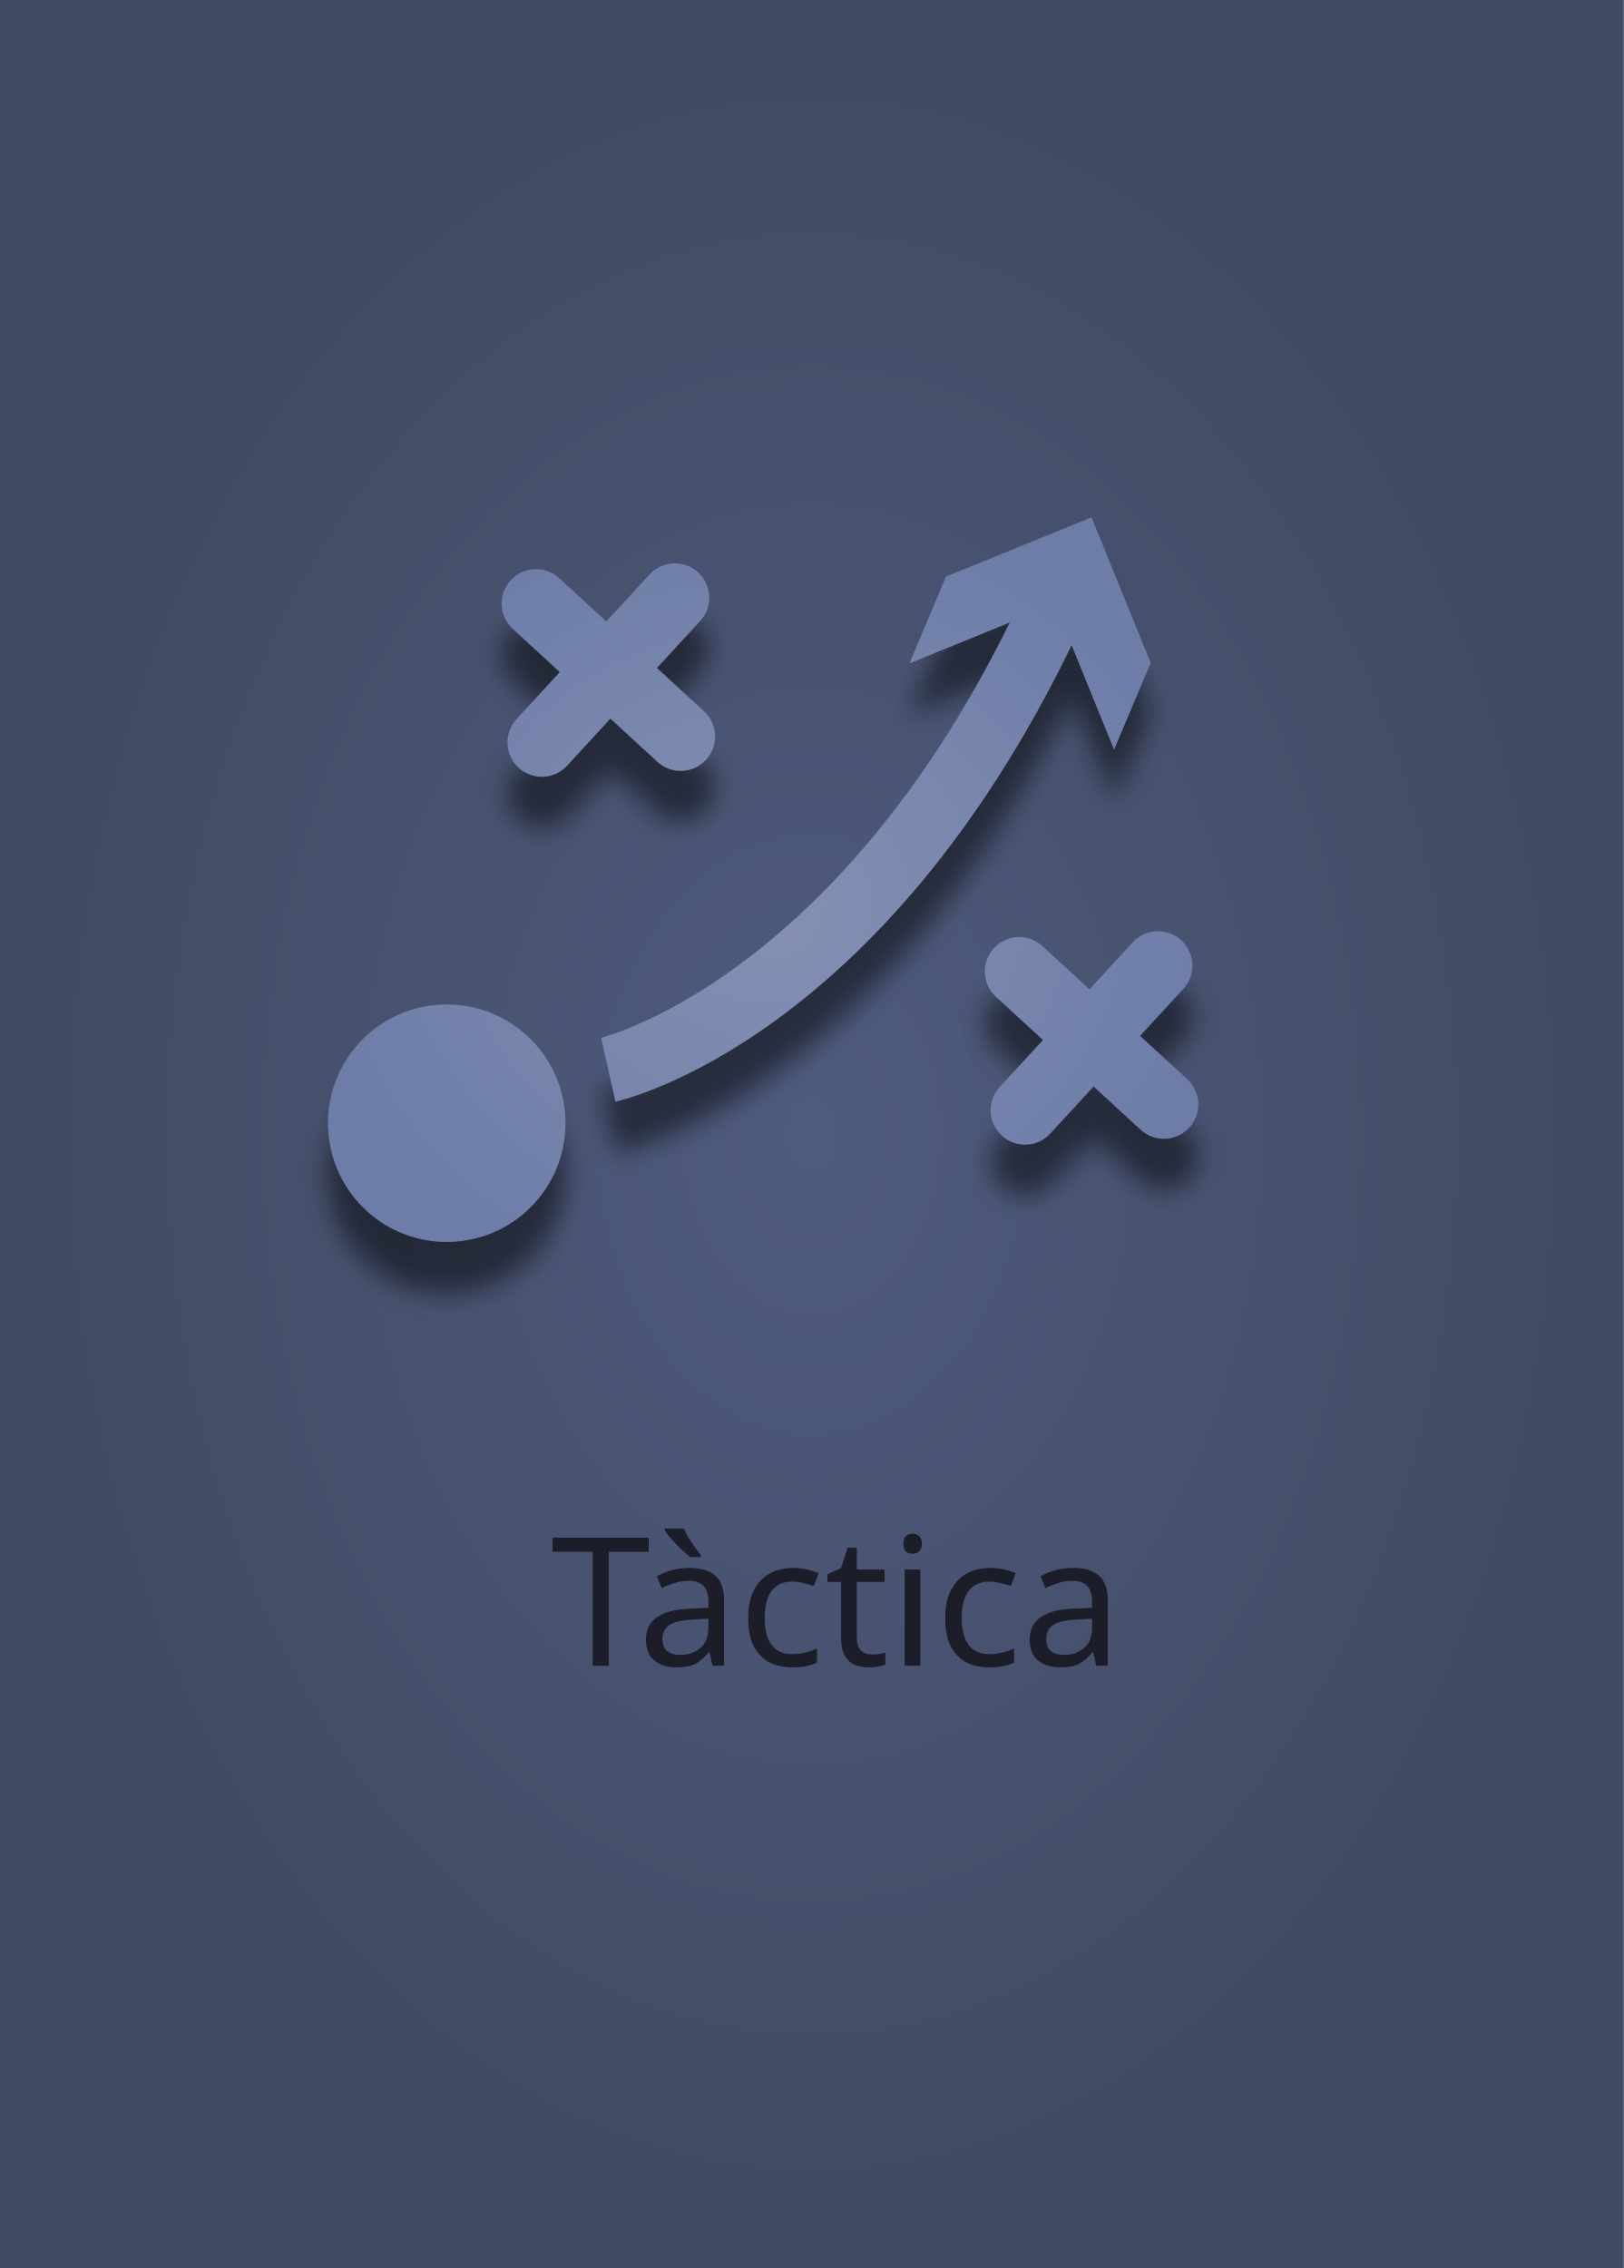
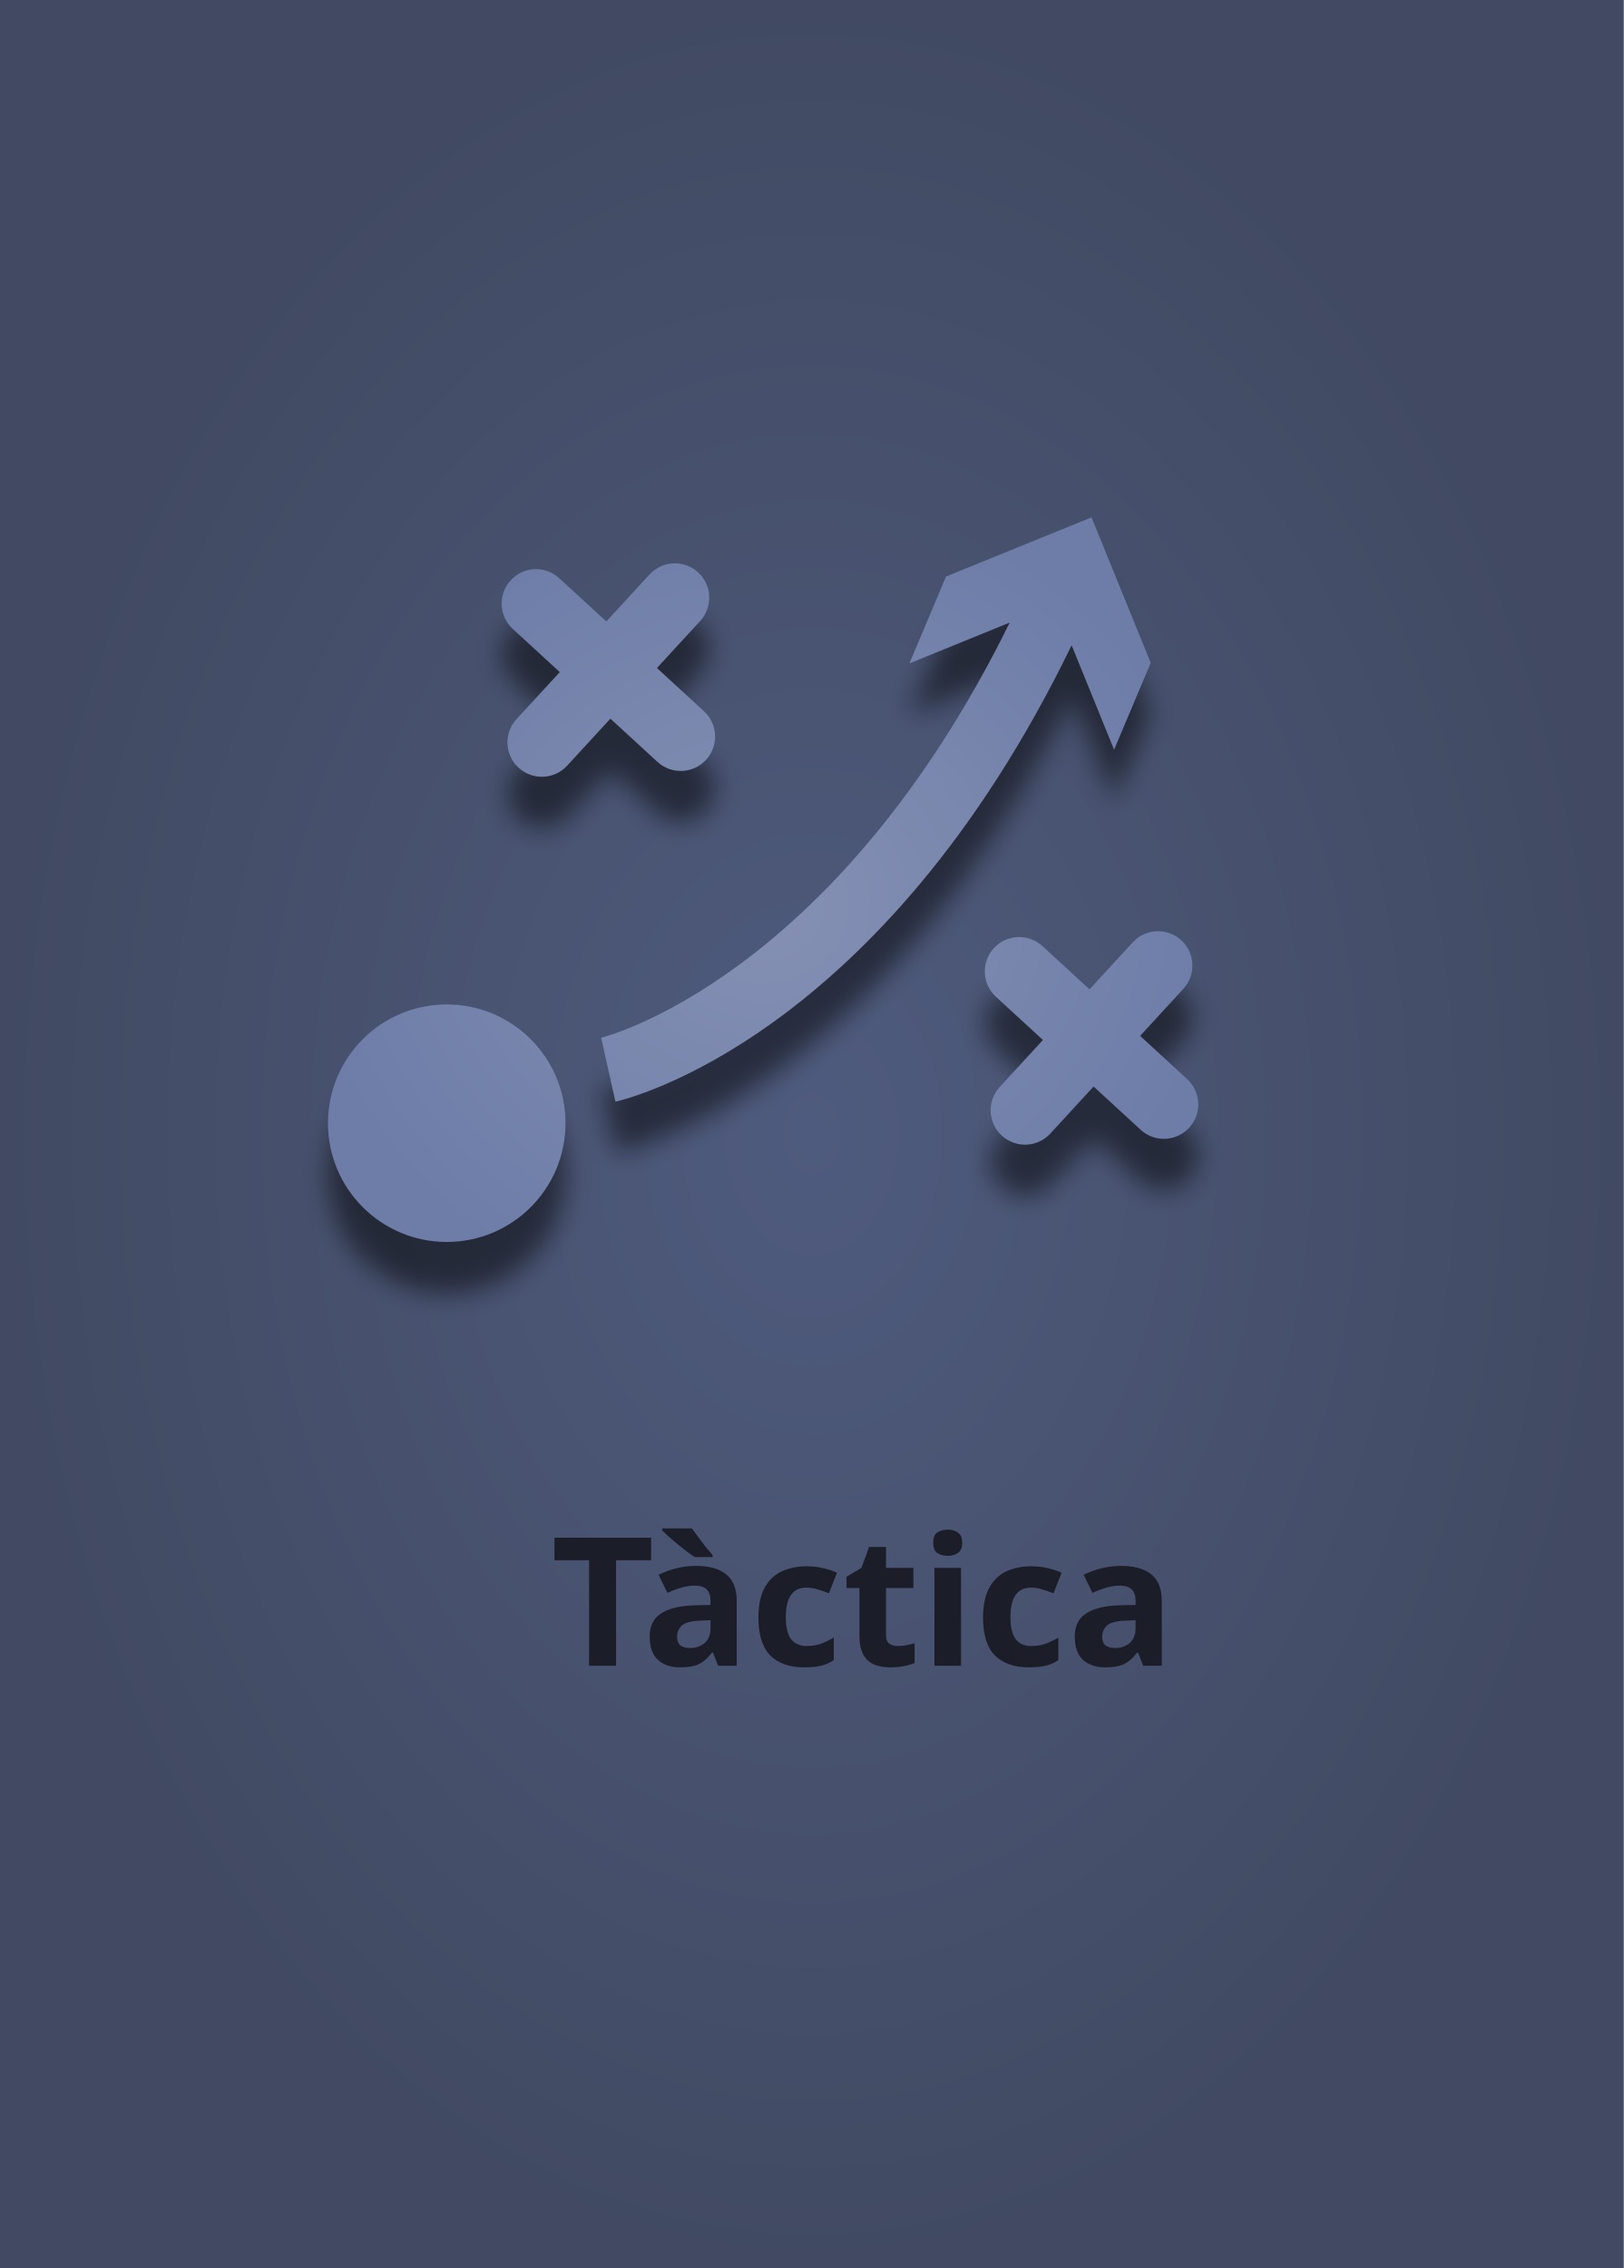
<svg xmlns="http://www.w3.org/2000/svg" xmlns:xlink="http://www.w3.org/1999/xlink" width="63mm" height="88mm" viewBox="0 0 63 88" version="1.1" id="svg3">
+   <style id="grenze-font">
+     @font-face {
+       font-family: 'Grenze';
+       src: url('/fonts/grenze.woff2') format('woff2');
+       font-weight: 100 900;
+     }
+ 
+     /* Inkscape encodes the weight via `font-variation-settings`, which is ignored when the file
+        is loaded as an external image, so the text falls back to 400. Pin the intended 800. */
+     text,
+     tspan {
+       font-weight: 800 !important;
+       font-variation-settings: normal !important;
+     }
+   </style>
  <defs id="defs3">
    <linearGradient id="linearGradient6">
      <stop style="stop-color:#8590b3;stop-opacity:1;" offset="0" id="stop6" />
      <stop style="stop-color:#6d7da8;stop-opacity:1;" offset="1" id="stop7" />
    </linearGradient>
    <linearGradient id="linearGradient2">
      <stop style="stop-color:#4f5b7e;stop-opacity:1;" offset="0" id="stop3" />
      <stop style="stop-color:#414a62;stop-opacity:1;" offset="1" id="stop4" />
    </linearGradient>
    <radialGradient xlink:href="#linearGradient2" id="radialGradient4" cx="31.5" cy="44" fx="31.5" fy="44" r="31.5" gradientTransform="matrix(1,0,0,1.396825,0,-17.46029)" gradientUnits="userSpaceOnUse" />
    <filter style="color-interpolation-filters:sRGB;" id="filter2" x="-0.036" y="-0.043" width="1.071" height="1.156">
      <feFlood result="flood" in="SourceGraphic" flood-opacity="0.498" flood-color="rgb(0,0,0)" id="feFlood1" />
      <feGaussianBlur result="blur" in="SourceGraphic" stdDeviation="0.5" id="feGaussianBlur1" />
      <feOffset result="offset" in="blur" dx="0" dy="2" id="feOffset1" />
      <feComposite result="comp1" operator="in" in="flood" in2="offset" id="feComposite1" />
      <feComposite result="comp2" operator="over" in="SourceGraphic" in2="comp1" id="feComposite2" />
    </filter>
    <radialGradient xlink:href="#linearGradient6" id="radialGradient7" cx="29.608" cy="35.131" fx="29.608" fy="35.131" r="18.083" gradientTransform="matrix(1,0,0,0.8990635,0,3.546019)" gradientUnits="userSpaceOnUse" />
  </defs>
  <path id="rect1" style="fill:url(#radialGradient4);fill-opacity:1;stroke-width:0.529" d="M 0,-6.6639056e-5 V 88 H 63 V -6.6639056e-5 Z" />
  <text xml:space="preserve" style="font-style:normal;font-variant:normal;font-weight:normal;font-stretch:normal;font-size:6.956px;font-family:Grenze;-inkscape-font-specification:'Grenze, @wght=800';font-variant-ligatures:normal;font-variant-caps:normal;font-variant-numeric:normal;font-variant-east-asian:normal;font-variation-settings:'wght' 800;writing-mode:lr-tb;direction:ltr;fill:#1b1d28;fill-opacity:1;stroke-width:0.773" x="21.372" y="64.633" id="text1">
    <tspan id="tspan1" style="font-style:normal;font-variant:normal;font-weight:normal;font-stretch:normal;font-size:6.956px;font-family:Grenze;-inkscape-font-specification:'Grenze, @wght=800';font-variant-ligatures:normal;font-variant-caps:normal;font-variant-numeric:normal;font-variant-east-asian:normal;font-variation-settings:'wght' 800;fill:#1b1d28;fill-opacity:1;stroke-width:0.773" x="21.372" y="64.633">Tàctica</tspan>
  </text>
  <path id="path1" style="fill:url(#radialGradient7);fill-opacity:1;stroke-width:0.039;filter:url(#filter2)" d="M 42.349 20.073 L 36.704 22.37 L 35.283 25.74 L 39.175 24.156 C 32.351 38.018 23.416 40.244 23.323 40.265 L 23.878 42.746 C 24.309 42.65 34.173 40.299 41.577 25.037 L 43.224 29.09 L 44.646 25.718 L 42.349 20.073 z M 26.127 21.859 C 25.786 21.873 25.45 22.018 25.201 22.289 L 23.524 24.113 L 21.699 22.436 C 21.156 21.937 20.313 21.972 19.814 22.516 C 19.315 23.058 19.351 23.902 19.893 24.401 L 21.718 26.078 L 20.04 27.903 C 19.542 28.446 19.577 29.289 20.12 29.788 C 20.663 30.287 21.507 30.252 22.005 29.709 L 23.682 27.885 L 25.507 29.561 C 26.05 30.061 26.894 30.025 27.393 29.482 C 27.891 28.939 27.856 28.096 27.313 27.597 L 25.488 25.919 L 27.166 24.095 C 27.664 23.553 27.629 22.709 27.087 22.209 C 26.815 21.96 26.468 21.845 26.127 21.859 z M 44.874 36.133 C 44.533 36.147 44.197 36.291 43.948 36.563 L 42.27 38.387 L 40.446 36.71 C 39.903 36.211 39.059 36.246 38.56 36.789 C 38.062 37.332 38.097 38.176 38.639 38.675 L 40.464 40.352 L 38.787 42.177 C 38.288 42.719 38.323 43.563 38.866 44.062 C 39.409 44.561 40.253 44.525 40.752 43.983 L 42.429 42.158 L 44.254 43.835 C 44.796 44.334 45.64 44.299 46.139 43.756 C 46.638 43.213 46.602 42.369 46.06 41.87 L 44.235 40.193 L 45.912 38.369 C 46.41 37.826 46.375 36.982 45.833 36.483 C 45.562 36.234 45.215 36.118 44.874 36.133 z M 17.333 38.973 C 14.788 38.973 12.724 41.036 12.724 43.581 C 12.724 46.126 14.788 48.189 17.333 48.189 C 19.878 48.189 21.941 46.126 21.941 43.581 C 21.941 41.036 19.878 38.973 17.333 38.973 z " />
</svg>
